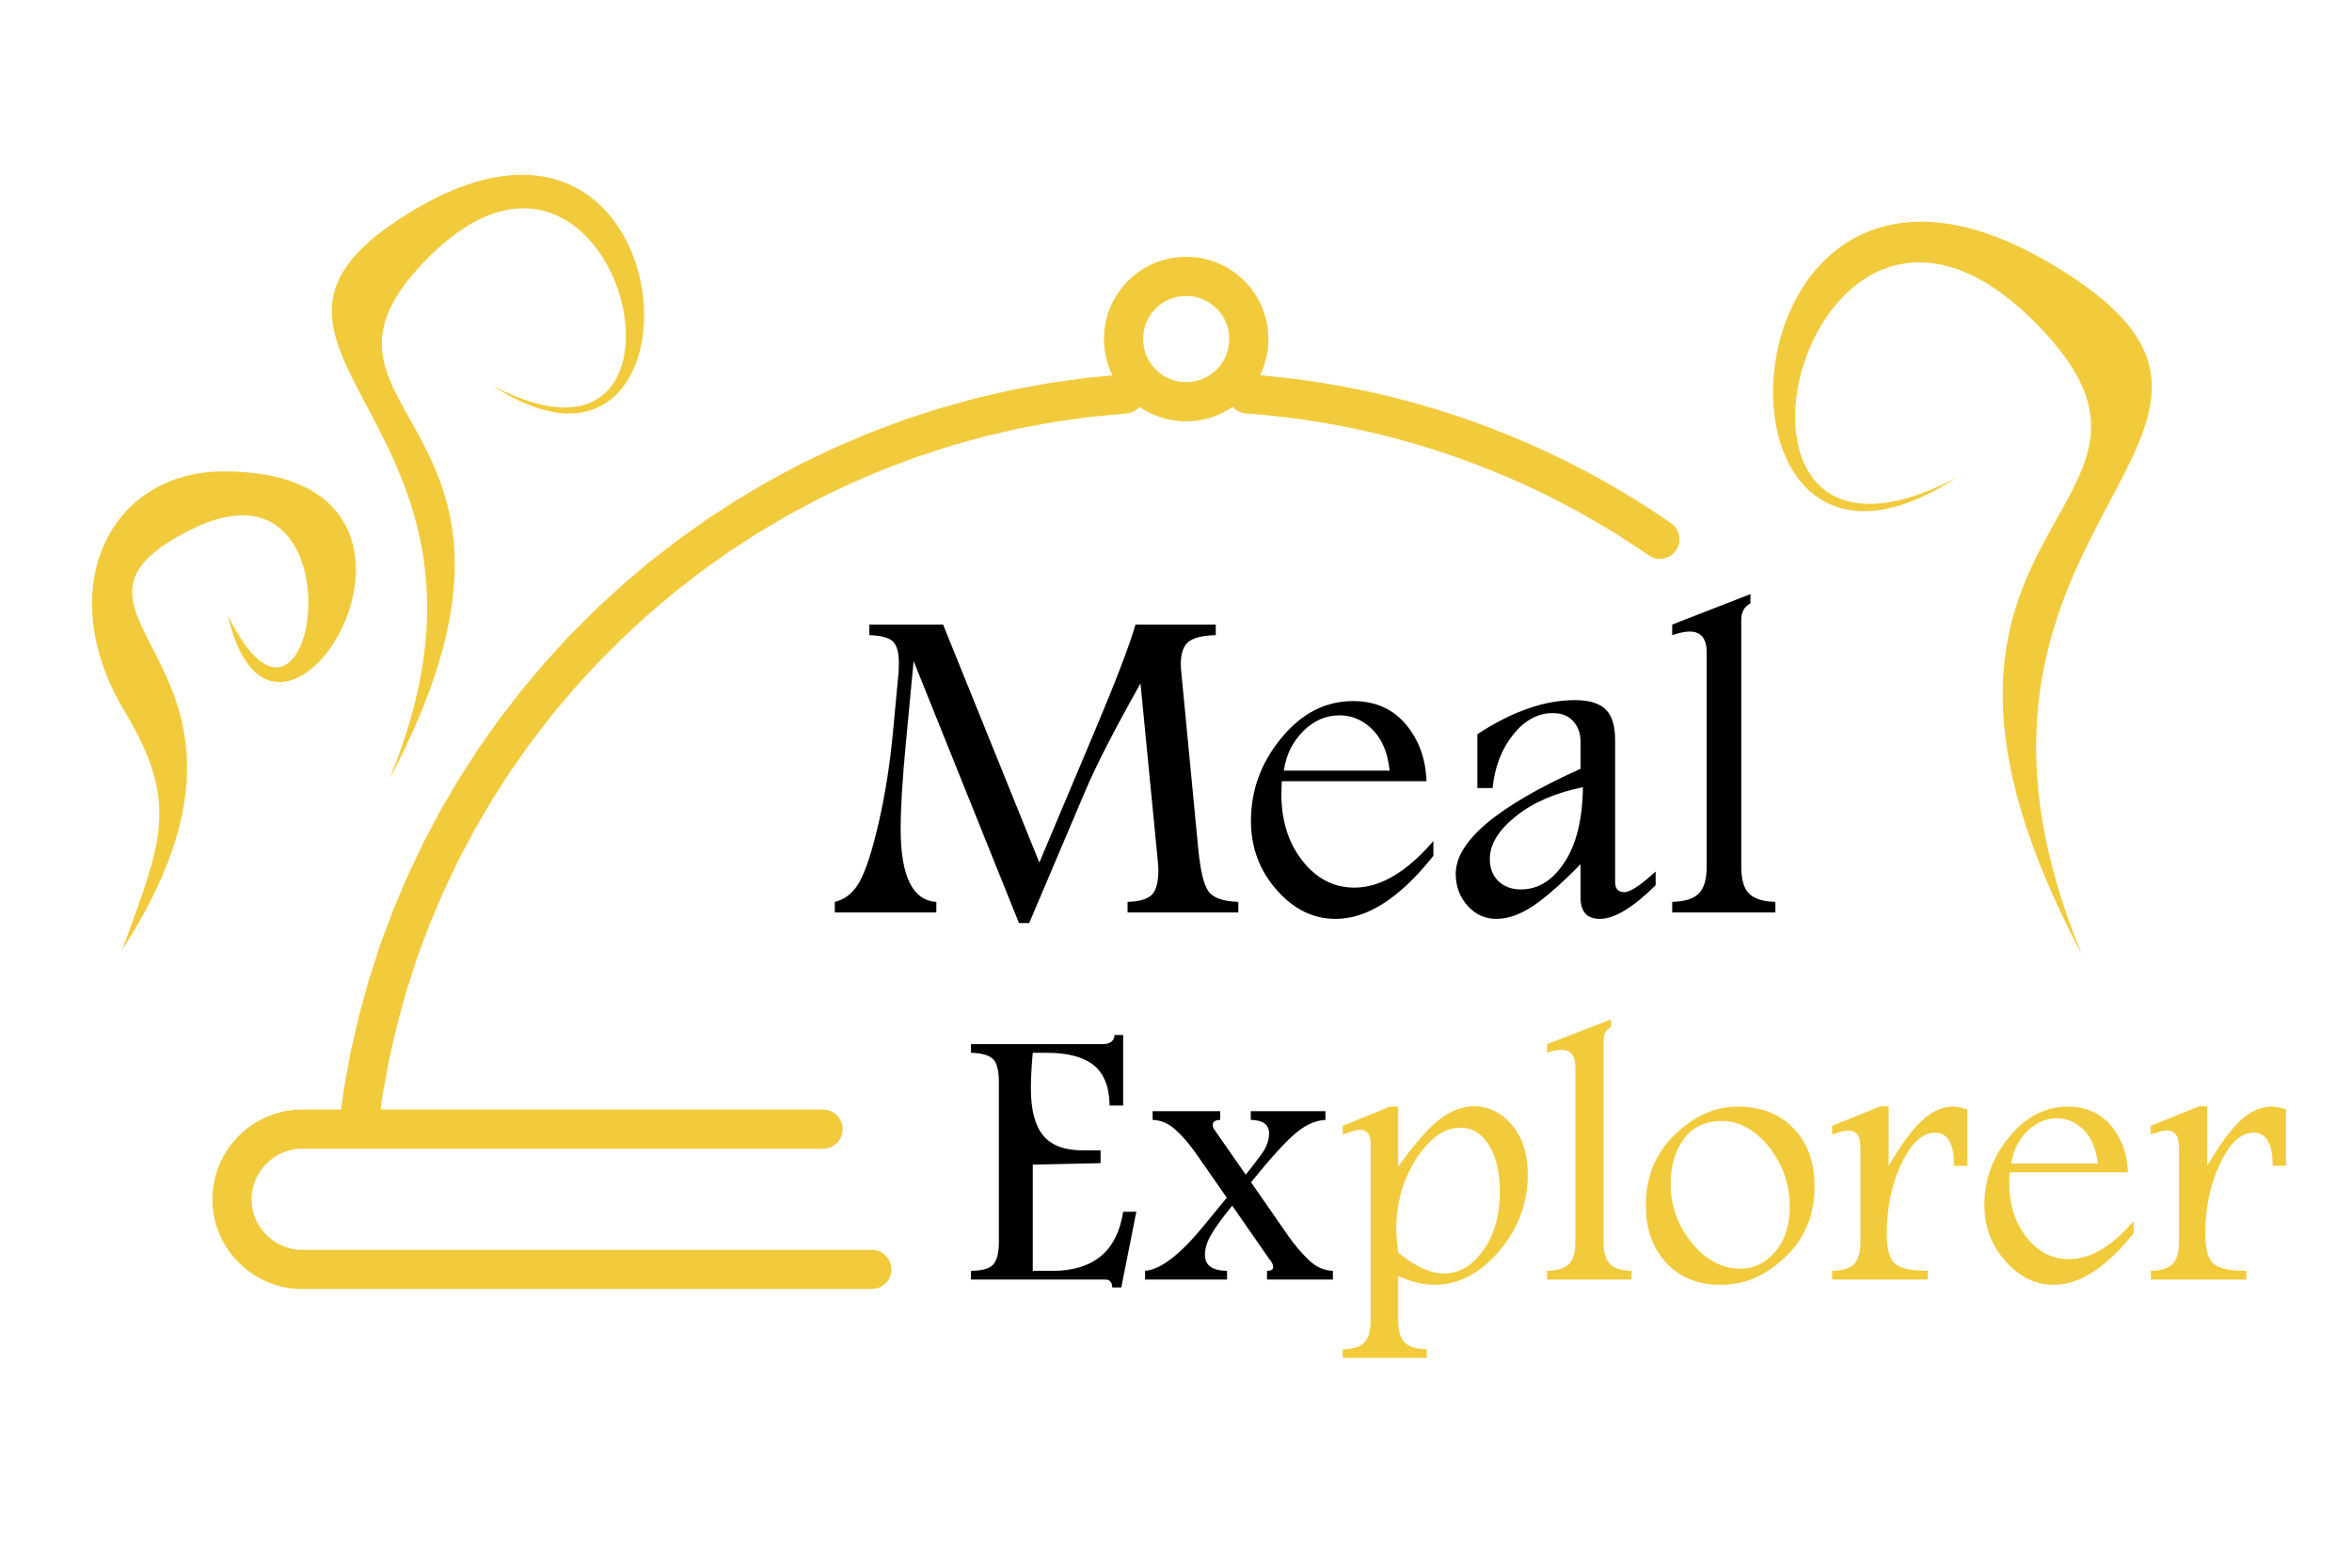
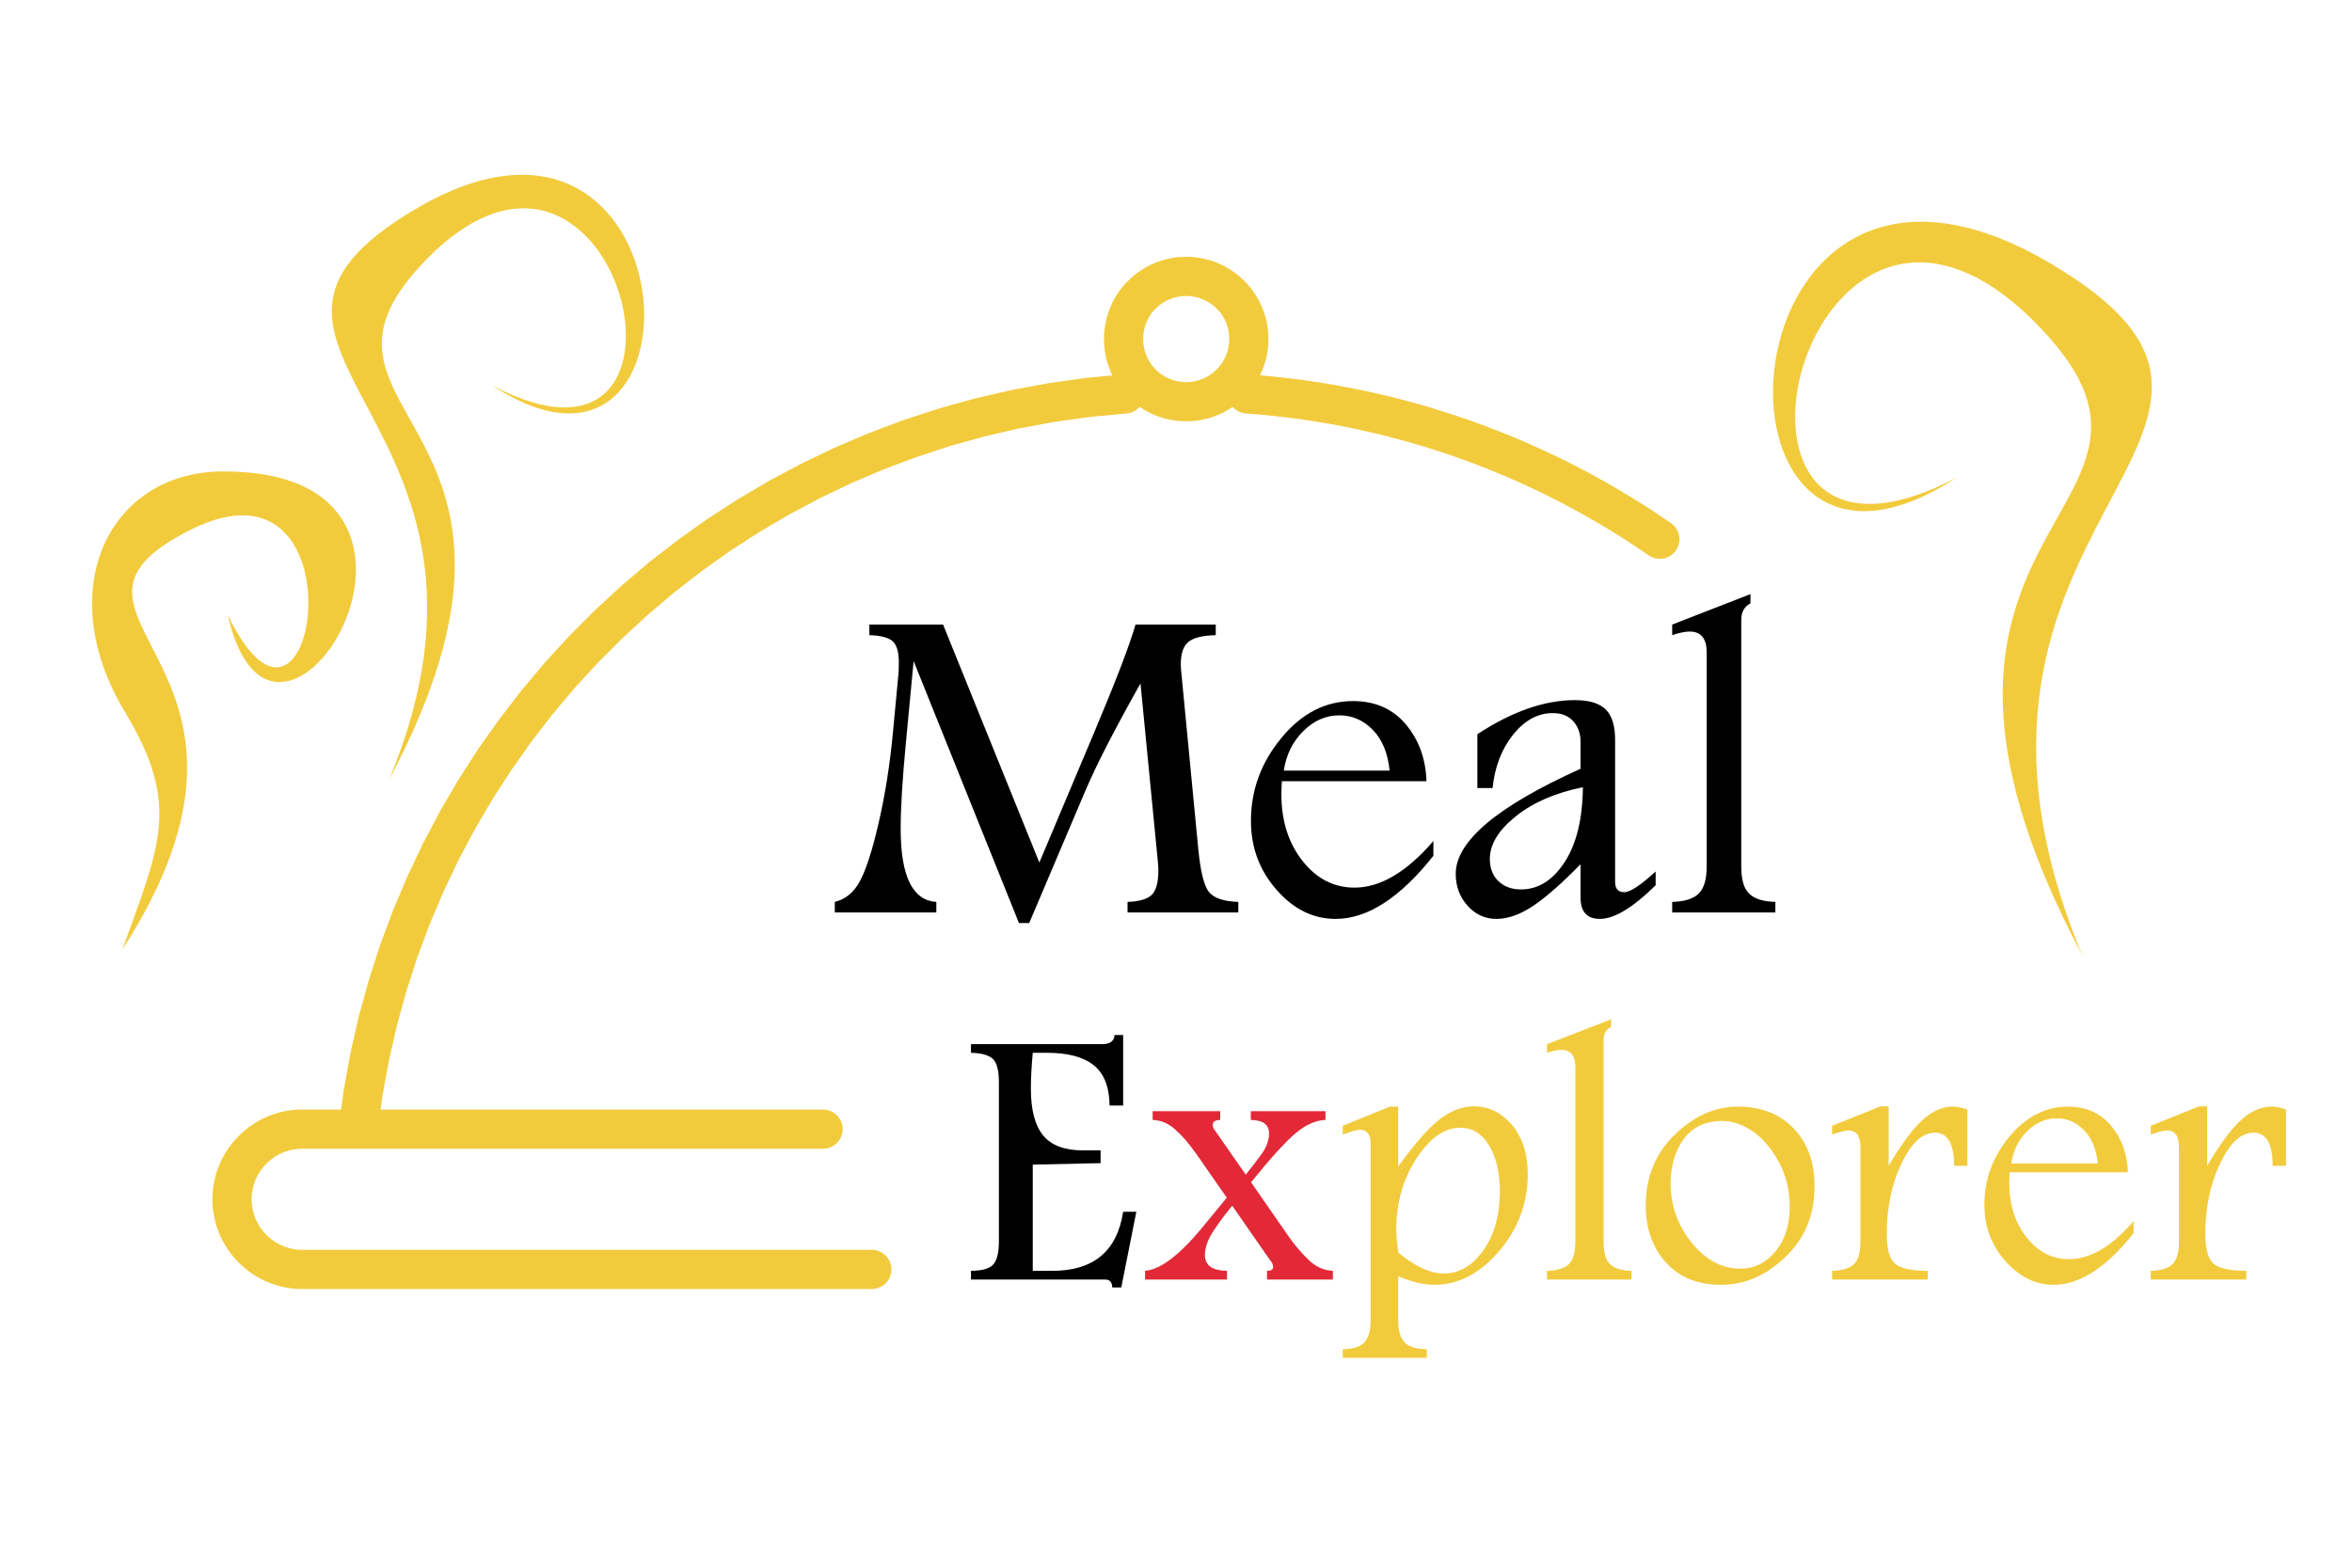
<svg xmlns="http://www.w3.org/2000/svg" width="300" height="200" shape-rendering="geometricPrecision" text-rendering="geometricPrecision" image-rendering="optimizeQuality" fill-rule="evenodd" clip-rule="evenodd">
  <g fill="#F2CB3D">
    <path fill-rule="nonzero" d="M48.16 144.33a2.482 2.482 0 01-2.76 2.2 2.486 2.486 0 01-2.2-2.77l4.96.57zm95.14-96.57l.36 4.99-4.64.44-4.57.64-4.52.84-4.44 1.03-4.36 1.22-4.29 1.41-4.2 1.58-4.11 1.75-4.02 1.93-3.92 2.09-3.82 2.25-3.72 2.41-3.6 2.56-3.49 2.71-3.36 2.85-3.24 2.99-3.12 3.12-2.98 3.25-2.84 3.37-2.69 3.5-2.55 3.61-2.4 3.72-2.24 3.83-2.08 3.92-1.91 4.03-1.75 4.12-1.57 4.21-1.39 4.29-1.2 4.37-1.02 4.45-.83 4.51-.63 4.58-4.96-.57.66-4.8.86-4.73 1.07-4.66 1.27-4.59 1.45-4.5 1.65-4.41 1.83-4.32 2-4.22 2.18-4.12 2.35-4.01 2.51-3.9 2.68-3.78 2.82-3.66 2.98-3.54 3.12-3.41 3.26-3.27 3.4-3.13 3.52-2.99 3.66-2.83 3.77-2.69 3.9-2.52 4-2.36 4.11-2.19 4.22-2.02 4.31-1.84 4.4-1.66 4.5-1.47 4.58-1.28 4.65-1.08 4.73-.88 4.8-.68 4.86-.46zm0 0c1.38-.1 2.58.94 2.68 2.31.1 1.38-.94 2.58-2.32 2.68l-.36-4.99zm15.63 4.99c-1.37-.1-2.41-1.3-2.31-2.68.1-1.37 1.3-2.41 2.68-2.31l-.37 4.99zm54.21 13.99l-2.84 4.11-1.4-.94-1.41-.93-1.43-.91-1.44-.88-1.46-.85-1.47-.84-1.49-.81-1.5-.79-1.51-.76-1.53-.74-1.55-.72-1.56-.69-1.57-.66-1.58-.64-1.6-.62-1.61-.59-1.62-.56-1.63-.54-1.65-.51-1.66-.48-1.66-.46-1.68-.43-1.69-.4-1.71-.38-1.71-.35-1.72-.32-1.73-.28-1.74-.27-1.75-.23-1.76-.2-1.77-.18-1.78-.14.37-4.99 1.86.15 1.85.19 1.85.21 1.83.24 1.83.28 1.81.3 1.81.34 1.79.36 1.78.39 1.78.42 1.76.46 1.74.47 1.74.51 1.73.54 1.71.56 1.7.59 1.69.62 1.67.65 1.67.67 1.64.7 1.64.72 1.61.75 1.61.77 1.59.81 1.57.82 1.56.85 1.55.88 1.52.9 1.51.92 1.5.95 1.48.97 1.46.99zm0 0c1.13.79 1.42 2.35.63 3.48a2.49 2.49 0 01-3.47.63l2.84-4.11zM111.2 159.45a2.5 2.5 0 010 5v-5zm-72.65 0h72.65v5H38.55v-5zM27.09 153h5l.01.33.03.33.04.32.05.31.08.31.08.31.11.3.11.29.13.28.15.28.15.27.17.27.18.25.2.24.2.24.22.22.22.22.24.2.25.2.25.18.26.17.27.15.28.14.28.13.3.12.3.1.3.09.31.07.32.06.31.04.33.02.33.01v5l-.59-.01-.58-.05-.57-.07-.56-.1-.55-.13-.55-.16-.53-.18-.52-.2-.51-.23-.49-.26-.48-.27-.46-.3-.45-.32-.43-.34-.42-.36-.4-.38-.37-.39-.37-.42-.34-.43-.32-.45-.29-.46-.28-.48-.26-.5-.23-.5-.2-.52-.19-.54-.15-.54-.13-.55-.1-.57-.08-.57-.04-.58-.02-.59zm0 0a2.5 2.5 0 015 0h-5zm11.46-11.45v5l-.34.01-.32.02-.32.04-.32.06-.31.07-.3.09-.3.1-.29.12-.29.13-.28.14-.27.15-.26.17-.25.19-.25.19-.23.2-.23.22-.21.22-.21.24-.19.24-.18.25-.17.27-.16.27-.14.27-.13.29-.11.29-.11.3-.08.3-.07.32-.06.31-.04.32-.03.33-.01.33h-5l.02-.58.04-.59.08-.57.1-.56.13-.55.15-.55.18-.53.21-.52.23-.51.25-.49.28-.48.3-.47.32-.45.34-.43.36-.41.37-.4.4-.38.42-.36.43-.34.45-.32.46-.29.48-.28.5-.26.5-.22.52-.21.54-.18.54-.16.55-.13.57-.1.57-.07.58-.05.59-.01zm0 0a2.5 2.5 0 010 5v-5zm66.43 5H38.55v-5h66.43v5zm0-5a2.5 2.5 0 010 5v-5z" />
    <path d="M151.3 32.76c5.79 0 10.49 4.7 10.49 10.49 0 5.8-4.7 10.5-10.49 10.5-5.8 0-10.49-4.7-10.49-10.5 0-5.79 4.69-10.49 10.49-10.49zm3.88 6.61a5.471 5.471 0 00-3.88-1.61c-1.53 0-2.9.61-3.88 1.59-.01.01-.02.01-.02.02-.99.98-1.59 2.36-1.59 3.88s.61 2.9 1.61 3.89l-.01.01s0 .01.01.01a5.46 5.46 0 003.88 1.59c1.52 0 2.89-.62 3.88-1.61 1-.99 1.61-2.37 1.61-3.89 0-1.43-.53-2.72-1.4-3.69-.07-.06-.14-.12-.21-.19z" />
  </g>
-   <path fill-rule="nonzero" d="M142.16 132.05h1.1v8.99h-1.73c-.03-2.37-.7-4.08-2.02-5.14-1.31-1.06-3.31-1.59-6-1.59h-1.78c-.16 1.72-.24 3.25-.24 4.6 0 2.68.52 4.67 1.56 5.94 1.04 1.27 2.72 1.91 5.03 1.91h2.3v1.63l-8.65.19v13.55h2.49c5.26 0 8.27-2.51 9.04-7.54h1.68l-1.92 9.66h-1.15c-.02-.67-.31-1.01-.89-1.01h-17.13v-1.11c1.4-.01 2.35-.28 2.83-.8s.73-1.5.73-2.94v-20.34c0-1.53-.28-2.54-.81-3-.54-.46-1.45-.7-2.75-.74v-1.1h16.72c1.03 0 1.55-.39 1.59-1.16zm4.86 9.71h8.62v1.11c-.63.01-.95.23-.95.65 0 .21.06.4.19.57l4.01 5.77c.75-.92 1.43-1.81 2.05-2.66.62-.87.93-1.73.93-2.6 0-1.13-.77-1.7-2.33-1.73v-1.11h9.52v1.11c-1.26.06-2.53.63-3.81 1.71-1.28 1.07-3.18 3.16-5.68 6.25l4.74 6.83c.78 1.12 1.64 2.13 2.57 3.04.93.91 1.98 1.39 3.13 1.43v1.11h-8.4v-1.11c.52 0 .78-.16.78-.49 0-.29-.14-.6-.41-.91l-4.81-6.92c-1.27 1.57-2.17 2.81-2.69 3.71-.53.91-.79 1.77-.79 2.59 0 1.32.94 1.99 2.82 2.02v1.11h-10.45v-1.11c1.96-.17 4.39-2.01 7.28-5.51l3.14-3.82-3.9-5.6c-.93-1.33-1.85-2.38-2.72-3.14-.87-.77-1.83-1.16-2.84-1.19v-1.11z" />
+   <path fill-rule="nonzero" d="M142.16 132.05h1.1v8.99h-1.73c-.03-2.37-.7-4.08-2.02-5.14-1.31-1.06-3.31-1.59-6-1.59h-1.78c-.16 1.72-.24 3.25-.24 4.6 0 2.68.52 4.67 1.56 5.94 1.04 1.27 2.72 1.91 5.03 1.91h2.3v1.63l-8.65.19v13.55h2.49c5.26 0 8.27-2.51 9.04-7.54h1.68l-1.92 9.66h-1.15c-.02-.67-.31-1.01-.89-1.01h-17.13v-1.11c1.4-.01 2.35-.28 2.83-.8s.73-1.5.73-2.94v-20.34c0-1.53-.28-2.54-.81-3-.54-.46-1.45-.7-2.75-.74v-1.1h16.72c1.03 0 1.55-.39 1.59-1.16z" />
+   <path fill="#e32938" fill-rule="nonzero" d="M147.02 141.76h8.62v1.11c-.63.01-.95.23-.95.65 0 .21.06.4.19.57l4.01 5.77c.75-.92 1.43-1.81 2.05-2.66.62-.87.93-1.73.93-2.6 0-1.13-.77-1.7-2.33-1.73v-1.11h9.52v1.11c-1.26.06-2.53.63-3.81 1.71-1.28 1.07-3.18 3.16-5.68 6.25l4.74 6.83c.78 1.12 1.64 2.13 2.57 3.04.93.91 1.98 1.39 3.13 1.43v1.11h-8.4v-1.11c.52 0 .78-.16.78-.49 0-.29-.14-.6-.41-.91l-4.81-6.92c-1.27 1.57-2.17 2.81-2.69 3.71-.53.91-.79 1.77-.79 2.59 0 1.32.94 1.99 2.82 2.02v1.11h-10.45v-1.11c1.96-.17 4.39-2.01 7.28-5.51l3.14-3.82-3.9-5.6c-.93-1.33-1.85-2.38-2.72-3.14-.87-.77-1.83-1.16-2.84-1.19v-1.11z" />
  <path fill="#F2CB3D" fill-rule="nonzero" d="M178.34 162.8v5.58c0 1.39.28 2.36.85 2.91.56.54 1.49.82 2.8.84v1.1h-10.72v-1.1c1.32-.02 2.23-.31 2.77-.88.53-.57.79-1.52.79-2.87v-22.44c0-1.21-.46-1.81-1.38-1.81-.33 0-1.05.2-2.18.61v-1.11l6.02-2.45h1.05v7.64c2.22-3.06 4.03-5.1 5.43-6.13 1.39-1.03 2.81-1.55 4.23-1.55 1.87 0 3.49.79 4.84 2.37 1.35 1.58 2.03 3.69 2.03 6.31 0 3.68-1.23 6.96-3.67 9.81-2.45 2.86-5.2 4.28-8.24 4.28-.71 0-1.44-.09-2.22-.28-.78-.19-1.58-.46-2.4-.83zm.01-2.99c1.09.89 2.13 1.55 3.09 2 .97.44 1.87.66 2.71.66 1.97 0 3.65-.98 5.05-2.96 1.41-1.98 2.11-4.49 2.11-7.54 0-2.38-.46-4.32-1.37-5.83-.91-1.51-2.14-2.27-3.68-2.27-2.03 0-3.89 1.32-5.6 3.94-1.71 2.64-2.56 5.65-2.56 9.06 0 .73.09 1.71.25 2.94zM205.5 131c-.64.33-.96.89-.96 1.71v25.72c0 1.4.28 2.35.85 2.87.57.53 1.47.8 2.71.83v1.11h-10.77v-1.11c1.29-.03 2.21-.31 2.77-.85s.84-1.49.84-2.85V136.1c0-1.44-.6-2.16-1.78-2.16-.5 0-1.11.12-1.83.37v-1.1l8.17-3.17v.96zm16.17 10.18c2.96 0 5.33.93 7.11 2.78 1.78 1.84 2.67 4.31 2.67 7.38 0 3.65-1.24 6.66-3.72 9.02-2.47 2.37-5.19 3.55-8.17 3.55-2.98 0-5.33-.94-7.05-2.82-1.72-1.88-2.59-4.32-2.59-7.33 0-3.6 1.23-6.59 3.68-8.98 2.45-2.39 5.14-3.6 8.07-3.6zm-1.98 1.83c-2.14 0-3.77.76-4.9 2.27-1.13 1.53-1.7 3.42-1.7 5.71 0 2.81.89 5.32 2.68 7.54 1.78 2.21 3.85 3.32 6.22 3.32 1.76 0 3.25-.73 4.46-2.18 1.22-1.46 1.83-3.36 1.83-5.71 0-2.17-.49-4.12-1.46-5.85-.98-1.73-2.09-3.01-3.35-3.84-1.25-.84-2.51-1.26-3.78-1.26zm14 .62l6.18-2.49h1.03v7.59c1.61-2.74 3.04-4.69 4.31-5.83 1.26-1.15 2.55-1.72 3.88-1.72.52 0 1.13.12 1.85.36v7.19h-1.68c-.02-2.82-.83-4.23-2.45-4.23-1.59 0-3.03 1.31-4.28 3.95-1.25 2.63-1.87 5.62-1.87 8.95 0 1.96.36 3.25 1.09 3.85.72.59 2.1.88 4.15.88v1.11h-12.21v-1.11c1.28-.03 2.21-.31 2.77-.84s.84-1.48.84-2.86v-12.1c0-1.41-.51-2.11-1.53-2.11-.42 0-1.11.18-2.08.52v-1.11zm38.45 13.7c-3.48 4.39-6.88 6.58-10.19 6.58-2.33 0-4.38-1.01-6.16-3.03-1.79-2.02-2.68-4.42-2.68-7.19 0-3.21 1.06-6.09 3.17-8.65 2.12-2.57 4.62-3.86 7.48-3.86 2.32 0 4.14.81 5.51 2.44 1.36 1.62 2.07 3.59 2.15 5.93h-15.09c-.03.6-.05 1.05-.05 1.34 0 2.78.74 5.1 2.21 6.96 1.46 1.87 3.27 2.79 5.43 2.79 2.69 0 5.43-1.61 8.22-4.85v1.54zm-4.56-8.89c-.19-1.83-.77-3.24-1.76-4.25-.98-1.01-2.14-1.52-3.48-1.52-1.4 0-2.66.55-3.77 1.65-1.1 1.08-1.78 2.46-2.03 4.12h11.04zm6.75-4.81l6.17-2.49h1.03v7.59c1.61-2.74 3.05-4.69 4.31-5.83 1.27-1.15 2.56-1.72 3.89-1.72.51 0 1.13.12 1.85.36v7.19h-1.69c-.01-2.82-.83-4.23-2.45-4.23-1.59 0-3.02 1.31-4.27 3.95-1.25 2.63-1.88 5.62-1.88 8.95 0 1.96.36 3.25 1.09 3.85.72.59 2.11.88 4.15.88v1.11h-12.2v-1.11c1.28-.03 2.2-.31 2.76-.84.56-.53.84-1.48.84-2.86v-12.1c0-1.41-.5-2.11-1.52-2.11-.43 0-1.12.18-2.08.52v-1.11z" />
  <path d="M142.16 132.05h1.1v8.99h-1.73c-.03-2.37-.7-4.08-2.02-5.14-1.31-1.06-3.31-1.59-6-1.59h-1.78c-.16 1.72-.24 3.25-.24 4.6 0 2.68.52 4.67 1.56 5.94 1.04 1.27 2.72 1.91 5.03 1.91h2.3v1.63l-8.65.19v13.55h2.49c5.26 0 8.27-2.51 9.04-7.54h1.68l-1.92 9.66h-1.15c-.02-.67-.31-1.01-.89-1.01h-17.13v-1.11c1.4-.01 2.35-.28 2.83-.8s.73-1.5.73-2.94v-20.34c0-1.53-.28-2.54-.81-3-.54-.46-1.45-.7-2.75-.74v-1.1h16.72c1.03 0 1.55-.39 1.59-1.16zm1.1.01h-1.1c-.02.38-.16.67-.42.86-.27.19-.66.29-1.17.29h-16.72v1.1c.65.02 1.2.09 1.65.21.47.12.83.3 1.1.53.26.23.47.6.6 1.1.14.5.21 1.14.21 1.9v20.34c0 .72-.06 1.32-.19 1.81-.11.5-.3.88-.54 1.13-.24.26-.6.46-1.07.59-.47.14-1.06.21-1.76.21v1.11h17.13c.29 0 .51.08.65.25.15.17.23.42.24.76h1.15l1.92-9.66h-1.68c-.77 5.03-3.78 7.54-9.04 7.54h-2.49v-13.55l8.65-.19v-1.63h-2.3c-1.16 0-2.16-.16-2.99-.48-.84-.31-1.52-.79-2.04-1.43-.52-.63-.91-1.45-1.17-2.44-.26-.99-.39-2.16-.39-3.5 0-.68.02-1.4.06-2.16.04-.77.1-1.58.18-2.44h1.78c1.34 0 2.52.13 3.52.4 1 .26 1.83.66 2.48 1.19.66.53 1.16 1.22 1.49 2.08.34.85.52 1.88.53 3.06h1.73v-8.98zm3.76 9.7h8.62v1.11c-.63.01-.95.23-.95.65 0 .21.06.4.19.57l4.01 5.77c.75-.92 1.43-1.81 2.05-2.66.62-.87.93-1.73.93-2.6 0-1.13-.77-1.7-2.33-1.73v-1.11h9.52v1.11c-1.26.06-2.53.63-3.81 1.71-1.28 1.07-3.18 3.16-5.68 6.25l4.74 6.83c.78 1.12 1.64 2.13 2.57 3.04.93.91 1.98 1.39 3.13 1.43v1.11h-8.4v-1.11c.52 0 .78-.16.78-.49 0-.29-.14-.6-.41-.91l-4.81-6.92c-1.27 1.57-2.17 2.81-2.69 3.71-.53.91-.79 1.77-.79 2.59 0 1.32.94 1.99 2.82 2.02v1.11h-10.45v-1.11c1.96-.17 4.39-2.01 7.28-5.51l3.14-3.82-3.9-5.6c-.93-1.33-1.85-2.38-2.72-3.14-.87-.77-1.83-1.16-2.84-1.19v-1.11zm8.61 0h-8.61v1.1c.51.02 1.01.13 1.48.33s.93.49 1.36.87c.44.38.89.84 1.34 1.36.46.52.92 1.12 1.38 1.78l3.9 5.6v.01l-3.14 3.81c-1.45 1.75-2.78 3.09-3.99 4-1.21.92-2.31 1.43-3.28 1.51v1.11h10.44v-1.11c-.94-.01-1.65-.19-2.12-.53-.47-.33-.7-.83-.7-1.49 0-.41.06-.83.2-1.26.13-.43.33-.87.59-1.33.26-.46.62-1 1.07-1.62.45-.61.99-1.31 1.62-2.1l4.82 6.93c.13.16.23.31.3.46.06.15.1.3.1.45 0 .16-.07.29-.2.37-.13.08-.32.12-.58.12v1.11h8.4v-1.11c-.58-.02-1.13-.15-1.65-.39a5.32 5.32 0 01-1.48-1.04c-.47-.45-.91-.94-1.34-1.44-.43-.51-.84-1.04-1.23-1.6l-4.74-6.82v-.01c1.25-1.54 2.35-2.84 3.3-3.88.95-1.04 1.74-1.84 2.38-2.37.64-.54 1.28-.95 1.91-1.24.64-.28 1.27-.44 1.89-.48v-1.1h-9.51v1.1c.78.02 1.36.17 1.75.46.38.29.58.72.58 1.28 0 .44-.08.87-.24 1.31-.15.43-.38.86-.69 1.29-.31.43-.64.87-.98 1.31-.34.44-.7.89-1.07 1.35h-.01l-4-5.77a.89.89 0 01-.19-.57c0-.21.08-.37.24-.48.15-.11.39-.17.7-.18v-1.1z" />
  <path fill="#F2CB3D" d="M178.34 162.8v5.58c0 1.39.28 2.36.85 2.91.56.54 1.49.82 2.8.84v1.1h-10.72v-1.1c1.32-.02 2.23-.31 2.77-.88.53-.57.79-1.52.79-2.87v-22.44c0-1.21-.46-1.81-1.38-1.81-.33 0-1.05.2-2.18.61v-1.11l6.02-2.45h1.05v7.64c2.22-3.06 4.03-5.1 5.43-6.13 1.39-1.03 2.81-1.55 4.23-1.55 1.87 0 3.49.79 4.84 2.37 1.35 1.58 2.03 3.69 2.03 6.31 0 3.68-1.23 6.96-3.67 9.81-2.45 2.86-5.2 4.28-8.24 4.28-.71 0-1.44-.09-2.22-.28-.78-.19-1.58-.46-2.4-.83zm.01-2.99c1.09.89 2.13 1.55 3.09 2 .97.44 1.87.66 2.71.66 1.97 0 3.65-.98 5.05-2.96 1.41-1.98 2.11-4.49 2.11-7.54 0-2.38-.46-4.32-1.37-5.83-.91-1.51-2.14-2.27-3.68-2.27-2.03 0-3.89 1.32-5.6 3.94-1.71 2.64-2.56 5.65-2.56 9.06 0 .73.09 1.71.25 2.94zm-.01 8.57v-5.58c.41.18.82.34 1.22.48a11.205 11.205 0 002.32.56c.36.05.73.07 1.08.07 1.52 0 2.97-.36 4.34-1.07 1.37-.71 2.67-1.78 3.9-3.21 1.22-1.43 2.14-2.96 2.75-4.6.61-1.63.92-3.37.92-5.21 0-1.31-.17-2.5-.51-3.55-.34-1.05-.84-1.97-1.52-2.75-.68-.8-1.42-1.39-2.23-1.79a5.91 5.91 0 00-2.61-.59c-.71 0-1.42.13-2.13.39-.7.26-1.41.65-2.1 1.16-.7.52-1.51 1.29-2.41 2.31-.91 1.02-1.91 2.3-3.02 3.82v-7.63h-1.05l-6.01 2.45v1.1c.55-.2 1.01-.36 1.37-.46.37-.1.64-.15.8-.15.46 0 .81.15 1.04.45.23.3.34.76.34 1.36v22.44c0 .67-.07 1.25-.2 1.72-.13.48-.33.87-.59 1.15-.27.28-.63.5-1.09.65-.46.14-1.02.22-1.67.23v1.1h10.71v-1.1c-.65-.01-1.21-.08-1.68-.22s-.84-.35-1.12-.62c-.29-.27-.5-.65-.64-1.14-.14-.48-.21-1.07-.21-1.77zm1.6-7.41c-.51-.33-1.05-.72-1.59-1.16-.08-.61-.15-1.17-.19-1.66-.04-.48-.06-.91-.06-1.28 0-1.7.21-3.31.64-4.82.43-1.51 1.07-2.92 1.92-4.24 1.7-2.62 3.57-3.94 5.6-3.94.77 0 1.47.19 2.08.57.61.38 1.15.95 1.6 1.7.46.75.8 1.62 1.03 2.59.23.97.34 2.05.34 3.24 0 1.53-.17 2.92-.53 4.17-.35 1.26-.87 2.38-1.57 3.37-.7.99-1.48 1.73-2.32 2.22-.84.49-1.75.74-2.74.74-.42 0-.85-.06-1.3-.17-.45-.11-.92-.27-1.41-.49-.48-.23-.99-.5-1.5-.84zM205.5 131c-.64.33-.96.89-.96 1.71v25.72c0 1.4.28 2.35.85 2.87.57.53 1.47.8 2.71.83v1.11h-10.77v-1.11c1.29-.03 2.21-.31 2.77-.85s.84-1.49.84-2.85V136.1c0-1.44-.6-2.16-1.78-2.16-.5 0-1.11.12-1.83.37v-1.1l8.17-3.17v.96zm-.72.67c.16-.28.4-.51.72-.67v-.96l-8.16 3.17v1.1c.35-.12.69-.22.99-.28.3-.06.58-.09.83-.09.59 0 1.04.18 1.33.54.3.36.45.9.45 1.62v22.33c0 .68-.07 1.26-.21 1.73-.14.48-.35.85-.63 1.12-.28.27-.65.48-1.11.62-.46.14-1.01.22-1.65.23v1.11h10.76v-1.11c-.62-.01-1.16-.09-1.61-.23-.45-.13-.82-.33-1.1-.6-.28-.26-.5-.63-.64-1.1-.14-.48-.21-1.07-.21-1.77v-25.72c0-.41.08-.76.24-1.04zm16.89 9.51c2.96 0 5.33.93 7.11 2.78 1.78 1.84 2.67 4.31 2.67 7.38 0 3.65-1.24 6.66-3.72 9.02-2.47 2.37-5.19 3.55-8.17 3.55-2.98 0-5.33-.94-7.05-2.82-1.72-1.88-2.59-4.32-2.59-7.33 0-3.6 1.23-6.59 3.68-8.98 2.45-2.39 5.14-3.6 8.07-3.6zm-1.98 1.83c-2.14 0-3.77.76-4.9 2.27-1.13 1.53-1.7 3.42-1.7 5.71 0 2.81.89 5.32 2.68 7.54 1.78 2.21 3.85 3.32 6.22 3.32 1.76 0 3.25-.73 4.46-2.18 1.22-1.46 1.83-3.36 1.83-5.71 0-2.17-.49-4.12-1.46-5.85-.98-1.73-2.09-3.01-3.35-3.84-1.25-.84-2.51-1.26-3.78-1.26zm5.98-1.13c-1.18-.46-2.52-.69-4-.69-1.46 0-2.87.3-4.21.9-1.35.59-2.63 1.49-3.86 2.69-1.22 1.2-2.14 2.54-2.76 4.04-.61 1.49-.92 3.14-.92 4.94 0 1.5.22 2.87.65 4.09.43 1.22 1.08 2.3 1.94 3.24.86.94 1.88 1.65 3.05 2.12 1.18.47 2.51.7 4 .7 1.49 0 2.91-.3 4.27-.89 1.37-.59 2.67-1.48 3.9-2.66 1.24-1.18 2.17-2.52 2.79-4.03.62-1.5.93-3.17.93-4.99 0-1.54-.22-2.92-.67-4.15a8.917 8.917 0 00-2-3.23 8.558 8.558 0 00-3.11-2.08zm-8.81 1.7c.82-.38 1.76-.57 2.83-.57.63 0 1.27.1 1.9.31.63.21 1.26.53 1.88.95.63.41 1.23.94 1.78 1.58.56.64 1.08 1.4 1.57 2.26.49.87.85 1.79 1.09 2.76.25.97.37 2.01.37 3.09 0 1.18-.15 2.24-.46 3.19-.3.95-.76 1.79-1.37 2.52-.6.72-1.28 1.27-2.02 1.63-.75.36-1.56.55-2.44.55-1.18 0-2.29-.28-3.33-.83-1.04-.55-2-1.39-2.89-2.49-.89-1.11-1.56-2.29-2.01-3.55a12.02 12.02 0 01-.67-3.99c0-1.14.15-2.19.43-3.14.28-.95.71-1.81 1.27-2.57.56-.75 1.26-1.32 2.07-1.7zm32.23-2.4c.52 0 1.13.12 1.85.36v7.19h-1.68c-.02-2.82-.83-4.23-2.45-4.23-1.59 0-3.03 1.31-4.28 3.95-1.25 2.63-1.87 5.62-1.87 8.95 0 1.96.36 3.25 1.09 3.85.72.59 2.1.88 4.15.88v1.11h-12.21v-1.11c1.28-.03 2.21-.31 2.77-.84s.84-1.48.84-2.86v-12.1c0-1.41-.51-2.11-1.53-2.11-.42 0-1.11.18-2.08.52v-1.11l6.18-2.49h1.03v7.59c1.61-2.74 3.04-4.69 4.31-5.83 1.26-1.15 2.55-1.72 3.88-1.72zm-9.22-.04l-6.18 2.5v1.1c.49-.17.9-.3 1.25-.39.34-.09.62-.13.83-.13.51 0 .9.18 1.15.53.25.35.38.88.38 1.58v12.1c0 .69-.07 1.28-.21 1.75-.14.48-.35.85-.63 1.11-.28.27-.65.47-1.12.61-.45.14-1.01.22-1.65.23v1.11h12.21v-1.11c-1.03 0-1.88-.07-2.57-.22s-1.22-.37-1.58-.66c-.37-.3-.64-.77-.82-1.41-.18-.64-.27-1.46-.27-2.44 0-1.66.16-3.25.47-4.74.31-1.49.78-2.9 1.4-4.21.63-1.32 1.3-2.31 2.01-2.96.71-.66 1.47-.99 2.27-.99.81 0 1.42.35 1.83 1.06.4.7.61 1.76.62 3.17h1.68v-7.19c-.36-.12-.69-.21-1-.26-.31-.06-.59-.09-.85-.09-.66 0-1.32.14-1.96.42-.65.29-1.29.72-1.92 1.29-.63.57-1.31 1.35-2.03 2.32-.71.97-1.47 2.14-2.28 3.51v-7.59h-1.03zm32.27 16.19c-3.48 4.39-6.88 6.58-10.19 6.58-2.33 0-4.38-1.01-6.16-3.03-1.79-2.02-2.68-4.42-2.68-7.19 0-3.21 1.06-6.09 3.17-8.65 2.12-2.57 4.62-3.86 7.48-3.86 2.32 0 4.14.81 5.51 2.44 1.36 1.62 2.07 3.59 2.15 5.93h-15.09c0 .09-.01.18-.01.27l.01-.27v-.01h15.09c-.04-1.16-.24-2.24-.6-3.23-.35-.98-.87-1.88-1.56-2.69-.68-.81-1.47-1.42-2.39-1.83-.91-.4-1.95-.6-3.11-.6-1.43 0-2.77.32-4.02.96-1.25.64-2.4 1.6-3.46 2.89-2.11 2.56-3.17 5.44-3.17 8.65 0 1.39.23 2.68.67 3.88.45 1.19 1.12 2.3 2.01 3.31.89 1.01 1.85 1.77 2.87 2.27 1.02.51 2.12.76 3.29.76 1.65 0 3.33-.55 5.03-1.64 1.7-1.1 3.42-2.75 5.16-4.94v-1.54c-1.4 1.62-2.78 2.83-4.15 3.64-1.37.81-2.73 1.22-4.07 1.22-1.08 0-2.07-.24-2.98-.7-.9-.47-1.72-1.17-2.45-2.1a9.757 9.757 0 01-1.66-3.14c-.36-1.15-.55-2.43-.55-3.82v-.07.07c0 2.78.74 5.1 2.21 6.96 1.46 1.87 3.27 2.79 5.43 2.79 2.69 0 5.43-1.61 8.22-4.85v1.54zm-15.83-7.26c-.01.14-.01.28-.02.4v-.13l.02-.27zm11.27-1.63c-.19-1.83-.77-3.24-1.76-4.25-.98-1.01-2.14-1.52-3.48-1.52-1.4 0-2.66.55-3.77 1.65-1.1 1.08-1.78 2.46-2.03 4.12h11.04zm-1.76-4.25c.99 1 1.57 2.42 1.76 4.25h-11.04c.12-.83.36-1.59.69-2.27.34-.69.79-1.31 1.34-1.86.55-.54 1.15-.95 1.77-1.23.63-.27 1.3-.41 2-.41.67 0 1.29.13 1.87.38.58.25 1.12.63 1.61 1.14zm23.91-3.01c.51 0 1.13.12 1.85.36v7.19h-1.69c-.01-2.82-.83-4.23-2.45-4.23-1.59 0-3.02 1.31-4.27 3.95-1.25 2.63-1.88 5.62-1.88 8.95 0 1.96.36 3.25 1.09 3.85.72.59 2.11.88 4.15.88v1.11h-12.2v-1.11c1.28-.03 2.2-.31 2.76-.84.56-.53.84-1.48.84-2.86v-12.1c0-1.41-.5-2.11-1.52-2.11-.43 0-1.12.18-2.08.52v-1.11l6.17-2.49h1.03v7.59c1.61-2.74 3.05-4.69 4.31-5.83 1.27-1.15 2.56-1.72 3.89-1.72zm-9.23-.04l-6.17 2.5v1.1c.48-.17.9-.3 1.24-.39.35-.09.63-.13.84-.13.51 0 .89.18 1.14.53.25.35.38.88.38 1.58v12.1c0 .69-.07 1.28-.21 1.75-.14.48-.35.85-.63 1.11-.28.27-.65.47-1.11.61-.46.14-1.01.22-1.65.23v1.11h12.2v-1.11c-1.02 0-1.88-.07-2.57-.22s-1.22-.37-1.58-.66c-.36-.3-.64-.77-.81-1.41-.19-.64-.28-1.46-.28-2.44 0-1.66.16-3.25.47-4.74.31-1.49.78-2.9 1.41-4.21.62-1.32 1.29-2.31 2-2.96.71-.66 1.48-.99 2.27-.99.81 0 1.42.35 1.83 1.06.41.7.62 1.76.63 3.17h1.68v-7.19c-.36-.12-.7-.21-1.01-.26-.3-.06-.59-.09-.84-.09-.67 0-1.32.14-1.97.42-.64.29-1.28.72-1.92 1.29-.63.57-1.31 1.35-2.02 2.32-.72.97-1.48 2.14-2.29 3.51v-7.59h-1.03z" />
  <path fill-rule="nonzero" d="M110.89 79.68h9.4l12.28 30.36 7.02-16.66c2.65-6.28 4.41-10.85 5.25-13.7h10.23v1.35c-1.66.04-2.82.32-3.47.85-.66.52-.99 1.47-.99 2.86 0 .19.01.41.03.65l2.2 22.92c.27 2.83.72 4.64 1.33 5.45.63.81 1.88 1.24 3.78 1.3v1.35h-14.13v-1.35c1.44-.04 2.45-.33 3.05-.86.58-.54.88-1.59.88-3.15 0-.31-.01-.63-.05-.99l-2.23-22.88c-3.29 5.86-5.64 10.43-7.03 13.7l-7.17 16.88h-1.3l-13.44-33.43-.98 10.34c-.44 4.66-.67 8.35-.67 11.06 0 6.05 1.52 9.15 4.55 9.33v1.35h-12.95v-1.35c1.33-.31 2.39-1.17 3.17-2.58.78-1.41 1.6-3.92 2.43-7.53.83-3.61 1.44-7.47 1.82-11.57l.72-7.64c.02-.37.03-.77.03-1.19 0-1.36-.27-2.28-.8-2.75-.54-.47-1.53-.73-2.96-.77v-1.35zm71.94 29.5c-4.26 5.37-8.42 8.05-12.47 8.05-2.85 0-5.36-1.23-7.53-3.71-2.18-2.47-3.27-5.4-3.27-8.79 0-3.92 1.29-7.45 3.88-10.58 2.58-3.15 5.64-4.71 9.14-4.71 2.83 0 5.07.99 6.73 2.97 1.67 1.98 2.54 4.4 2.64 7.25H163.5c-.04.75-.06 1.29-.06 1.65 0 3.4.9 6.24 2.69 8.51 1.79 2.28 4.01 3.42 6.64 3.42 3.29 0 6.64-1.98 10.06-5.94v1.88zm-5.58-10.87c-.23-2.23-.94-3.97-2.15-5.2-1.2-1.23-2.62-1.85-4.26-1.85-1.71 0-3.25.66-4.6 2.01-1.35 1.33-2.19 3.01-2.49 5.04h13.5zm11.19-4.64c4.41-2.9 8.56-4.35 12.45-4.35 1.82 0 3.13.4 3.94 1.21.81.8 1.2 2.16 1.18 4.07v17.93c0 .86.39 1.29 1.17 1.29.75 0 2.09-.88 4-2.64v1.76c-2.91 2.86-5.28 4.29-7.11 4.29-1.65 0-2.47-.91-2.47-2.74v-4.23c-2.39 2.44-4.41 4.21-6.06 5.32-1.65 1.1-3.21 1.65-4.68 1.65-1.43 0-2.66-.56-3.66-1.67-1.01-1.12-1.52-2.48-1.52-4.09 0-4.14 5.31-8.61 15.92-13.39v-3.46c0-1.06-.31-1.93-.94-2.62-.63-.69-1.5-1.03-2.61-1.03-1.88 0-3.57.91-5.04 2.74-1.47 1.83-2.35 4.11-2.63 6.83h-1.94v-6.87zm13.46 6.76c-3.53.72-6.39 1.96-8.58 3.73-2.2 1.76-3.29 3.57-3.29 5.42 0 1.18.36 2.13 1.09 2.83.74.71 1.7 1.06 2.88 1.06 2.2 0 4.05-1.15 5.57-3.48 1.51-2.31 2.29-5.5 2.33-9.56zm21.37-23.45c-.78.4-1.17 1.1-1.17 2.1v31.45c0 1.71.34 2.87 1.04 3.51.69.65 1.79.98 3.31 1.02v1.35h-13.16v-1.35c1.56-.04 2.69-.38 3.37-1.05.69-.66 1.03-1.81 1.03-3.48V83.22c0-1.76-.72-2.65-2.17-2.65-.61 0-1.35.16-2.23.46v-1.35l9.98-3.88v1.18z" />
  <path d="M110.89 79.68h9.4l12.28 30.36-12.28-30.36h-9.4v1.35c.71.02 1.32.1 1.82.22.49.13.88.31 1.14.55.53.47.8 1.39.8 2.75 0-1.36-.27-2.28-.8-2.75-.54-.47-1.53-.73-2.96-.77v-1.35zm21.68 30.36l7.02-16.66c2.65-6.28 4.41-10.85 5.25-13.7h10.23v1.35c-1.66.04-2.82.32-3.47.85-.66.52-.99 1.47-.99 2.86v.05-.05c0-.7.08-1.28.24-1.76.17-.47.42-.85.75-1.1.32-.27.78-.47 1.36-.61.58-.14 1.28-.22 2.11-.24v-1.35h-10.23c-.42 1.43-1.07 3.28-1.95 5.57-.87 2.28-1.97 4.99-3.3 8.13l-7.02 16.66zm18.04-25.03c0 .03.01.05.01.08l-.01-.04v-.04zm.02.29c0 .03 0 .06.01.09l2.2 22.92c.27 2.83.72 4.64 1.33 5.45.63.81 1.88 1.24 3.78 1.3v1.35h-14.13v-1.35c1.44-.04 2.45-.33 3.05-.86.58-.54.88-1.59.88-3.15v-.07.07c0 .78-.08 1.43-.22 1.96-.15.52-.37.92-.66 1.19-.3.27-.7.47-1.21.62-.51.14-1.12.22-1.84.24v1.35h14.13v-1.35c-.95-.03-1.74-.15-2.36-.37-.64-.21-1.11-.52-1.42-.92-.31-.41-.58-1.07-.8-1.99-.22-.9-.4-2.06-.53-3.47l-2.2-22.92-.01-.09zm-2.89 25.34c-.01-.19-.02-.38-.04-.58l-2.23-22.88 2.23 22.88c.02.18.03.35.04.51v.07zm-2.27-23.46c-3.29 5.86-5.64 10.43-7.03 13.7l-7.17 16.88h-1.3l-13.44-33.43 13.44 33.43h1.29l7.18-16.88c.7-1.64 1.63-3.6 2.8-5.88s2.58-4.89 4.22-7.82h.01zm-28.94-2.85l-.98 10.34c-.44 4.66-.67 8.35-.67 11.06 0 6.05 1.52 9.15 4.55 9.33v1.35h-12.95v-1.35c1.33-.31 2.39-1.17 3.17-2.58.78-1.41 1.6-3.92 2.43-7.53.83-3.61 1.44-7.47 1.82-11.57l.72-7.64v-.12.12l-.72 7.64c-.38 4.1-.99 7.96-1.82 11.57-.41 1.8-.83 3.33-1.23 4.58-.4 1.26-.81 2.25-1.2 2.95-.39.71-.85 1.28-1.38 1.71-.53.43-1.13.72-1.79.87v1.35h12.95v-1.35c-3.03-.18-4.55-3.28-4.55-9.33 0-1.35.06-2.95.17-4.8.11-1.84.27-3.93.49-6.26l.98-10.34h.01zm-1.9.97c.01-.1.01-.2.01-.3v.16l-.01.14zm68.2 23.88c-4.26 5.37-8.42 8.05-12.47 8.05-2.85 0-5.36-1.23-7.53-3.71-2.18-2.47-3.27-5.4-3.27-8.79 0-3.92 1.29-7.45 3.88-10.58 2.58-3.15 5.64-4.71 9.14-4.71 2.83 0 5.07.99 6.73 2.97 1.67 1.98 2.54 4.4 2.64 7.25H163.5c-.01.07-.01.13-.01.19v-.19h18.46c-.05-1.42-.3-2.74-.73-3.95-.44-1.2-1.08-2.31-1.91-3.29-.83-1-1.81-1.74-2.93-2.24-1.11-.49-2.38-.74-3.8-.74-1.75 0-3.39.39-4.92 1.18-1.52.78-2.93 1.96-4.22 3.53-1.29 1.56-2.27 3.23-2.91 4.99-.65 1.76-.97 3.63-.97 5.59 0 1.7.27 3.28.82 4.74.54 1.47 1.36 2.81 2.45 4.05 1.09 1.24 2.26 2.17 3.51 2.78 1.26.62 2.6.93 4.02.93 2.03 0 4.08-.67 6.16-2.01 2.07-1.34 4.18-3.36 6.31-6.04v-1.87c-1.71 1.97-3.4 3.46-5.08 4.44-1.67.99-3.33 1.49-4.98 1.49-1.32 0-2.53-.29-3.64-.86-1.1-.57-2.11-1.42-3-2.56-.9-1.13-1.57-2.42-2.02-3.84-.45-1.41-.67-2.97-.67-4.67 0-.18 0-.41.01-.68l.01-.09c-.02.32-.02.57-.02.77 0 3.4.9 6.24 2.69 8.51 1.79 2.28 4.01 3.42 6.64 3.42 3.29 0 6.64-1.98 10.06-5.94v1.88zm-5.58-10.87c-.23-2.23-.94-3.97-2.15-5.2-1.2-1.23-2.62-1.85-4.26-1.85-1.71 0-3.25.66-4.6 2.01-1.35 1.33-2.19 3.01-2.49 5.04h13.5zm-.71-2.97c.36.86.6 1.85.71 2.97h-13.5c.15-1.01.44-1.94.85-2.78.41-.84.96-1.6 1.64-2.26.67-.67 1.39-1.18 2.16-1.51.77-.33 1.58-.5 2.44-.5.82 0 1.58.15 2.29.46.71.31 1.37.77 1.97 1.39.6.61 1.08 1.36 1.44 2.23zm11.9-1.67c4.41-2.9 8.56-4.35 12.45-4.35 1.82 0 3.13.4 3.94 1.21.81.8 1.2 2.16 1.18 4.07v17.93c0 .86.39 1.29 1.17 1.29.75 0 2.09-.88 4-2.64v1.76c-2.91 2.86-5.28 4.29-7.11 4.29-1.65 0-2.47-.91-2.47-2.74v-4.23 4.23c0 .91.21 1.6.62 2.06.41.45 1.03.68 1.85.68.92 0 1.97-.36 3.15-1.07 1.18-.71 2.51-1.79 3.96-3.22v-1.76c-.95.88-1.76 1.54-2.43 1.98-.67.44-1.2.66-1.57.66-.39 0-.69-.1-.88-.32-.19-.21-.29-.54-.29-.97V94.6c.01-.96-.09-1.78-.28-2.45-.2-.68-.5-1.22-.9-1.62-.81-.81-2.12-1.21-3.94-1.21-1.95 0-3.96.37-6.03 1.09-2.08.72-4.22 1.81-6.42 3.26v6.87h1.94c.14-1.36.43-2.61.87-3.75a11.53 11.53 0 011.76-3.08c.73-.91 1.52-1.6 2.36-2.06.84-.46 1.74-.69 2.68-.69.56 0 1.05.09 1.48.26.44.18.82.44 1.13.78.32.34.55.73.71 1.17.15.44.23.92.23 1.45v3.46c-5.3 2.39-9.29 4.71-11.94 6.94-2.65 2.23-3.98 4.38-3.98 6.45 0 .81.13 1.55.38 2.23.25.68.63 1.3 1.14 1.86.5.55 1.06.97 1.67 1.25.61.28 1.27.42 1.99.42.74 0 1.5-.14 2.28-.41.78-.28 1.58-.69 2.4-1.24.83-.56 1.75-1.28 2.75-2.16 1.01-.89 2.12-1.94 3.31-3.16-2.39 2.44-4.41 4.21-6.06 5.32-1.65 1.1-3.21 1.65-4.68 1.65-1.43 0-2.66-.56-3.66-1.67-1.01-1.12-1.52-2.48-1.52-4.09 0-4.14 5.31-8.61 15.92-13.39v-3.46c0-1.06-.31-1.93-.94-2.62-.63-.69-1.5-1.03-2.61-1.03-1.88 0-3.57.91-5.04 2.74-1.47 1.83-2.35 4.11-2.63 6.83h-1.94v-6.87zm13.46 6.76c-3.53.72-6.39 1.96-8.58 3.73-2.2 1.76-3.29 3.57-3.29 5.42 0 1.18.36 2.13 1.09 2.83.74.71 1.7 1.06 2.88 1.06 2.2 0 4.05-1.15 5.57-3.48 1.51-2.31 2.29-5.5 2.33-9.56zm-8.58 3.73c2.19-1.77 5.05-3.01 8.58-3.73-.02 2.03-.23 3.84-.61 5.44-.39 1.59-.97 2.97-1.72 4.13-.76 1.16-1.61 2.03-2.53 2.6-.93.58-1.94.87-3.04.87-.59 0-1.13-.09-1.61-.26-.48-.18-.9-.45-1.27-.8-.36-.34-.64-.76-.82-1.23-.18-.47-.27-1.01-.27-1.6 0-.92.27-1.84.82-2.75.55-.9 1.37-1.79 2.47-2.67zm29.95-27.18c-.78.4-1.17 1.1-1.17 2.1v31.45c0 1.71.34 2.87 1.04 3.51.69.65 1.79.98 3.31 1.02v1.35h-13.16v-1.35c1.56-.04 2.69-.38 3.37-1.05.69-.66 1.03-1.81 1.03-3.48V83.22c0-1.76-.72-2.65-2.17-2.65-.61 0-1.35.16-2.23.46v-1.35l9.98-3.88v1.18zm-.88.82c.2-.34.49-.62.88-.82v-1.17l-9.98 3.87v1.35c.44-.15.84-.26 1.22-.34.37-.08.71-.12 1.01-.12.72 0 1.27.22 1.63.66.36.44.54 1.11.54 1.99v27.31c0 .84-.08 1.54-.25 2.12-.17.58-.43 1.04-.77 1.36-.35.33-.8.59-1.36.76-.57.17-1.24.27-2.02.29v1.35h13.16v-1.35c-.76-.02-1.42-.11-1.96-.28-.56-.17-1.01-.42-1.35-.74-.35-.32-.61-.77-.78-1.35-.17-.59-.26-1.3-.26-2.16V79.08c0-.5.1-.93.29-1.28z" />
  <path fill="#F2CB3D" d="M62.83 49.2c30.08 15.85 15.95-42.38-9.14-15.36-17.95 19.31 20.25 19.85-4.05 65.61 19.25-46.3-27.15-54.84 3.43-72.82C88.49 5.8 91.35 67.86 62.83 49.2z" />
  <path fill="#F2CB3D" d="M29.06 78.48c11.22 23.12 17.77-22.29-4.82-10.86-22.21 11.24 15.11 16.64-8.63 53.52 4.81-13.41 7.48-18.43.32-30.32-9.37-15.55-2.07-30.65 12.53-30.68 34.43-.08 6.72 45.26.6 18.34zM249.6 60.91c-36.49 19.23-19.35-51.39 11.08-18.63 21.77 23.42-24.56 24.07 4.91 79.58-23.34-56.16 32.93-66.52-4.16-88.32-42.96-25.26-46.43 50-11.83 27.37z" />
</svg>
